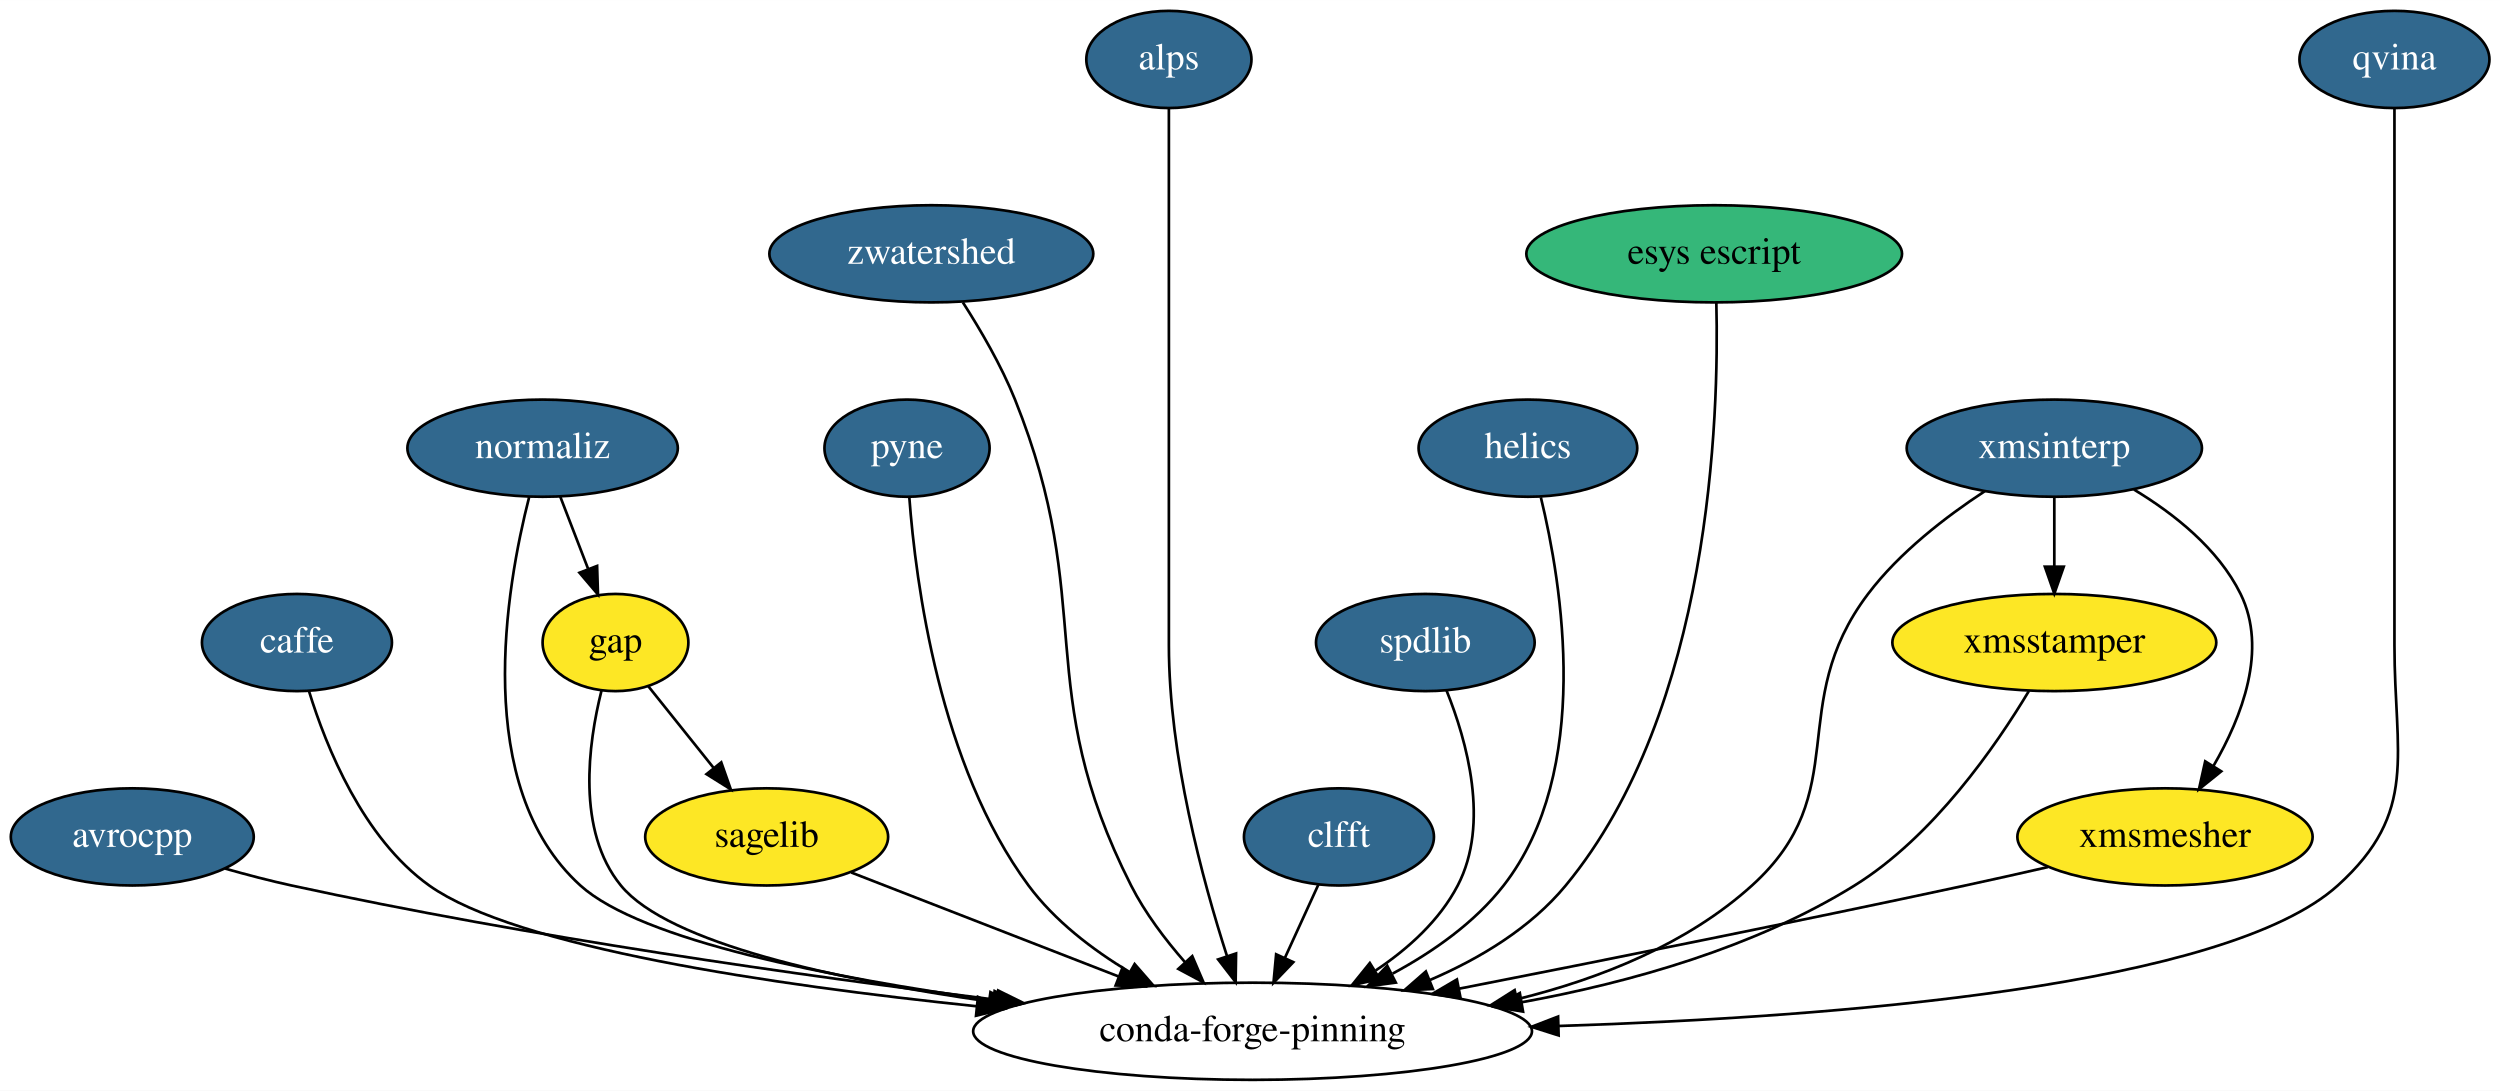
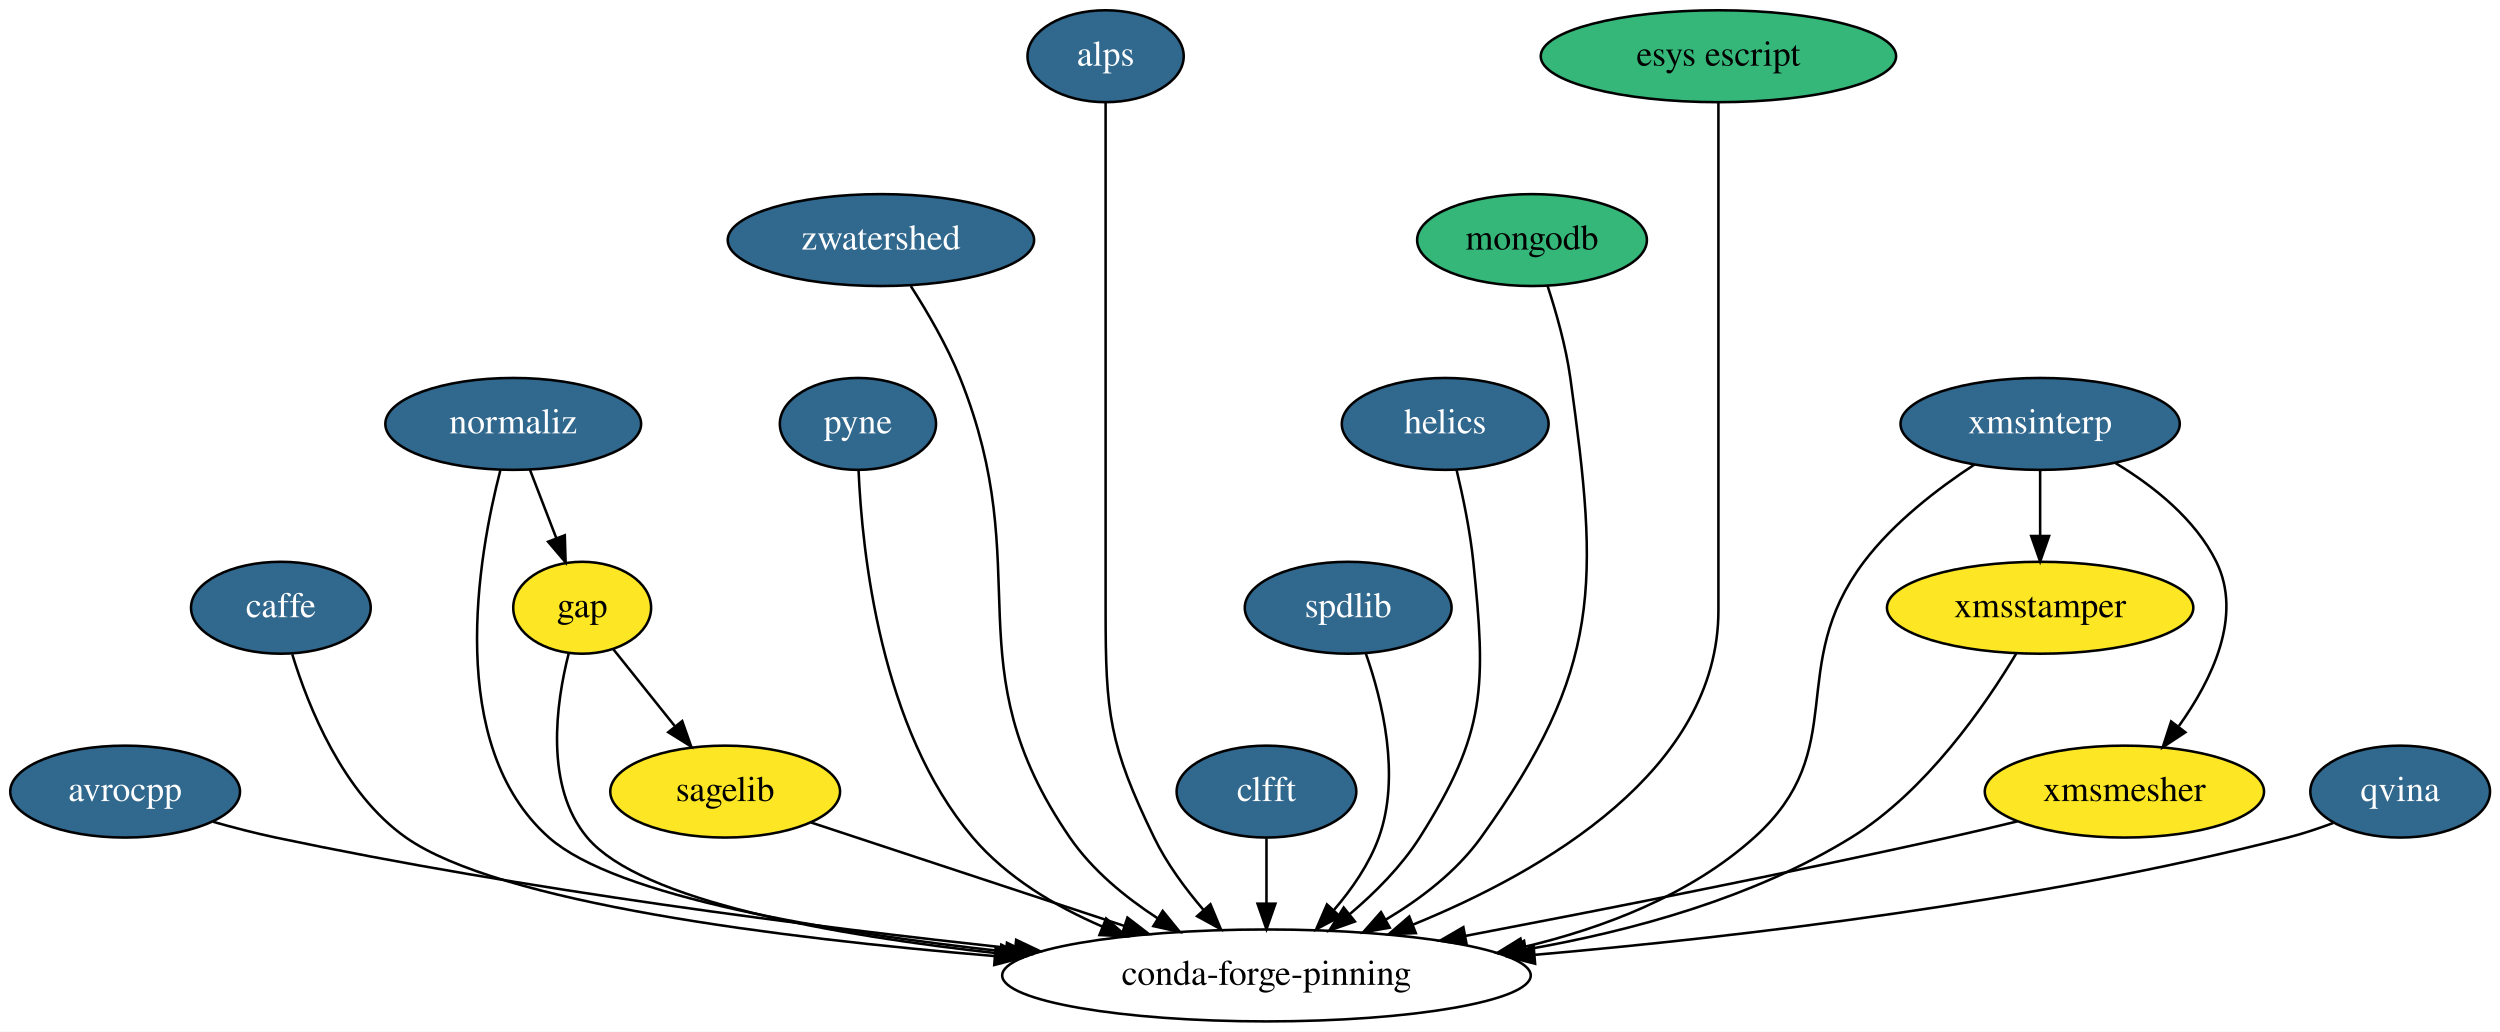
- <svg xmlns="http://www.w3.org/2000/svg" xmlns:xlink="http://www.w3.org/1999/xlink" width="926pt" height="404pt" viewBox="0.00 0.00 926.10 404.00">
+ <svg xmlns="http://www.w3.org/2000/svg" xmlns:xlink="http://www.w3.org/1999/xlink" width="979pt" height="404pt" viewBox="0.00 0.00 979.10 404.00">
  <g id="graph0" class="graph" transform="scale(1 1) rotate(0) translate(4 400)">
-     <polygon fill="white" stroke="transparent" points="-4,4 -4,-400 922.1,-400 922.1,4 -4,4" />
+     <polygon fill="white" stroke="transparent" points="-4,4 -4,-400 975.1,-400 975.1,4 -4,4" />
    <g id="node1" class="node">
      <g id="a_node1">
        <a xlink:href="https://github.com/conda-forge/avrocpp-feedstock/pull/8" xlink:title="avrocpp">
          <ellipse fill="#31688e" stroke="black" cx="45" cy="-90" rx="45" ry="18" />
          <text text-anchor="middle" x="45" y="-86.3" font-family="Times,serif" font-size="14.00" fill="white">avrocpp</text>
        </a>
      </g>
    </g>
    <g id="node2" class="node">
-       <ellipse fill="none" stroke="black" cx="460" cy="-18" rx="103.5" ry="18" />
-       <text text-anchor="middle" x="460" y="-14.3" font-family="Times,serif" font-size="14.00">conda-forge-pinning</text>
+       <ellipse fill="none" stroke="black" cx="492" cy="-18" rx="103.5" ry="18" />
+       <text text-anchor="middle" x="492" y="-14.3" font-family="Times,serif" font-size="14.00">conda-forge-pinning</text>
    </g>
    <g id="edge1" class="edge">
-       <path fill="none" stroke="black" d="M79.43,-78.25C87.45,-75.98 95.98,-73.74 104,-72 191.77,-52.91 293.21,-38.55 365.3,-29.62" />
-       <polygon fill="black" stroke="black" points="365.77,-33.09 375.27,-28.4 364.92,-26.14 365.77,-33.09" />
+       <path fill="none" stroke="black" d="M79.42,-78.18C87.43,-75.91 95.97,-73.7 104,-72 201.4,-51.43 314.32,-37.05 393.13,-28.51" />
+       <polygon fill="black" stroke="black" points="393.97,-31.94 403.54,-27.4 393.22,-24.98 393.97,-31.94" />
    </g>
    <g id="node3" class="node">
      <g id="a_node3">
        <a xlink:href="https://github.com/conda-forge/caffe-feedstock/pull/57" xlink:title="caffe">
          <ellipse fill="#31688e" stroke="black" cx="106" cy="-162" rx="35.19" ry="18" />
          <text text-anchor="middle" x="106" y="-158.3" font-family="Times,serif" font-size="14.00" fill="white">caffe</text>
        </a>
      </g>
    </g>
    <g id="edge2" class="edge">
-       <path fill="none" stroke="black" d="M110.5,-143.87C116.83,-123.34 130.45,-89.52 155,-72 187.03,-49.14 282.2,-35.09 357.81,-27.26" />
-       <polygon fill="black" stroke="black" points="358.27,-30.73 367.86,-26.24 357.56,-23.76 358.27,-30.73" />
+       <path fill="none" stroke="black" d="M110.45,-143.81C116.74,-123.21 130.31,-89.32 155,-72 191.4,-46.46 301.03,-32.65 385.46,-25.59" />
+       <polygon fill="black" stroke="black" points="385.95,-29.07 395.63,-24.77 385.38,-22.09 385.95,-29.07" />
    </g>
    <g id="node4" class="node">
      <g id="a_node4">
        <a xlink:href="https://github.com/conda-forge/gap-feedstock" xlink:title="gap">
          <ellipse fill="#fde725" stroke="black" cx="224" cy="-162" rx="27" ry="18" />
          <text text-anchor="middle" x="224" y="-158.3" font-family="Times,serif" font-size="14.00">gap</text>
        </a>
      </g>
    </g>
    <g id="edge3" class="edge">
-       <path fill="none" stroke="black" d="M218.81,-144.16C213.89,-124.53 209.47,-92.22 226,-72 243.56,-50.51 306.24,-37.04 362.31,-29.05" />
-       <polygon fill="black" stroke="black" points="362.9,-32.5 372.32,-27.67 361.94,-25.57 362.9,-32.5" />
+       <path fill="none" stroke="black" d="M218.72,-144.08C213.71,-124.38 209.21,-92.01 226,-72 246.88,-47.13 322.47,-33.67 387.75,-26.55" />
+       <polygon fill="black" stroke="black" points="388.14,-30.03 397.72,-25.5 387.41,-23.07 388.14,-30.03" />
    </g>
    <g id="node5" class="node">
      <g id="a_node5">
        <a xlink:href="https://github.com/conda-forge/sagelib-feedstock" xlink:title="sagelib">
          <ellipse fill="#fde725" stroke="black" cx="280" cy="-90" rx="45" ry="18" />
          <text text-anchor="middle" x="280" y="-86.3" font-family="Times,serif" font-size="14.00">sagelib</text>
        </a>
      </g>
    </g>
    <g id="edge4" class="edge">
      <path fill="none" stroke="black" d="M236.15,-145.81C243.19,-137.02 252.22,-125.73 260.25,-115.69" />
      <polygon fill="black" stroke="black" points="263.18,-117.62 266.7,-107.63 257.72,-113.25 263.18,-117.62" />
    </g>
    <g id="edge5" class="edge">
-       <path fill="none" stroke="black" d="M311.35,-76.81C338.65,-66.19 378.69,-50.62 410.33,-38.31" />
-       <polygon fill="black" stroke="black" points="411.81,-41.5 419.86,-34.61 409.27,-34.97 411.81,-41.5" />
+       <path fill="none" stroke="black" d="M313.59,-77.91C346.53,-67.03 397.33,-50.26 436.31,-37.39" />
+       <polygon fill="black" stroke="black" points="437.55,-40.66 445.95,-34.21 435.35,-34.02 437.55,-40.66" />
    </g>
    <g id="node6" class="node">
      <g id="a_node6">
        <a xlink:href="https://github.com/conda-forge/pyne-feedstock/pull/39" xlink:title="pyne">
          <ellipse fill="#31688e" stroke="black" cx="332" cy="-234" rx="30.59" ry="18" />
          <text text-anchor="middle" x="332" y="-230.3" font-family="Times,serif" font-size="14.00" fill="white">pyne</text>
        </a>
      </g>
    </g>
    <g id="edge6" class="edge">
-       <path fill="none" stroke="black" d="M332.85,-215.75C335.2,-184.24 344.01,-116.54 377,-72 386.68,-58.93 400.64,-48.25 414.35,-39.99" />
-       <polygon fill="black" stroke="black" points="416.31,-42.9 423.27,-34.92 412.85,-36.82 416.31,-42.9" />
+       <path fill="none" stroke="black" d="M332.25,-215.8C333.62,-183.77 340.86,-114.41 377,-72 390.3,-56.4 409.16,-45.13 427.78,-37.11" />
+       <polygon fill="black" stroke="black" points="429.2,-40.31 437.16,-33.32 426.58,-33.82 429.2,-40.31" />
    </g>
    <g id="node7" class="node">
      <g id="a_node7">
        <a xlink:href="https://github.com/conda-forge/zwatershed-feedstock/pull/15" xlink:title="zwatershed">
          <ellipse fill="#31688e" stroke="black" cx="341" cy="-306" rx="60" ry="18" />
          <text text-anchor="middle" x="341" y="-302.3" font-family="Times,serif" font-size="14.00" fill="white">zwatershed</text>
        </a>
      </g>
    </g>
    <g id="edge7" class="edge">
-       <path fill="none" stroke="black" d="M352.69,-288C359.17,-277.91 366.92,-264.66 372,-252 402.65,-175.67 377.81,-145.36 415,-72 420.13,-61.88 427.56,-52.05 434.9,-43.66" />
-       <polygon fill="black" stroke="black" points="437.66,-45.83 441.84,-36.09 432.5,-41.1 437.66,-45.83" />
+       <path fill="none" stroke="black" d="M352.69,-288C359.17,-277.91 366.92,-264.66 372,-252 402.65,-175.67 368.47,-139.83 415,-72 423.73,-59.28 436.59,-48.7 449.31,-40.42" />
+       <polygon fill="black" stroke="black" points="451.36,-43.27 458.05,-35.06 447.69,-37.31 451.36,-43.27" />
    </g>
    <g id="node8" class="node">
      <g id="a_node8">
        <a xlink:href="https://github.com/conda-forge/alps-feedstock/pull/30" xlink:title="alps">
          <ellipse fill="#31688e" stroke="black" cx="429" cy="-378" rx="30.59" ry="18" />
          <text text-anchor="middle" x="429" y="-374.3" font-family="Times,serif" font-size="14.00" fill="white">alps</text>
        </a>
      </g>
    </g>
    <g id="edge8" class="edge">
-       <path fill="none" stroke="black" d="M429,-359.95C429,-333.29 429,-280.11 429,-235 429,-235 429,-235 429,-161 429,-120.1 441.43,-74.06 450.55,-45.79" />
-       <polygon fill="black" stroke="black" points="453.89,-46.82 453.73,-36.22 447.25,-44.61 453.89,-46.82" />
+       <path fill="none" stroke="black" d="M429,-359.95C429,-333.29 429,-280.11 429,-235 429,-235 429,-235 429,-161 429,-120.55 430.35,-108.39 448,-72 452.9,-61.89 460.14,-52.06 467.33,-43.67" />
+       <polygon fill="black" stroke="black" points="470.05,-45.88 474.13,-36.1 464.84,-41.2 470.05,-45.88" />
    </g>
    <g id="node9" class="node">
      <g id="a_node9">
        <a xlink:href="https://github.com/conda-forge/clfft-feedstock/pull/10" xlink:title="clfft">
          <ellipse fill="#31688e" stroke="black" cx="492" cy="-90" rx="35.19" ry="18" />
          <text text-anchor="middle" x="492" y="-86.3" font-family="Times,serif" font-size="14.00" fill="white">clfft</text>
        </a>
      </g>
    </g>
    <g id="edge9" class="edge">
-       <path fill="none" stroke="black" d="M484.42,-72.41C480.69,-64.25 476.1,-54.22 471.92,-45.07" />
-       <polygon fill="black" stroke="black" points="475.09,-43.6 467.75,-35.96 468.73,-46.51 475.09,-43.6" />
+       <path fill="none" stroke="black" d="M492,-71.7C492,-63.98 492,-54.71 492,-46.11" />
+       <polygon fill="black" stroke="black" points="495.5,-46.1 492,-36.1 488.5,-46.1 495.5,-46.1" />
    </g>
    <g id="node10" class="node">
      <g id="a_node10">
        <a xlink:href="https://github.com/conda-forge/spdlib-feedstock/pull/16" xlink:title="spdlib">
          <ellipse fill="#31688e" stroke="black" cx="524" cy="-162" rx="40.5" ry="18" />
          <text text-anchor="middle" x="524" y="-158.3" font-family="Times,serif" font-size="14.00" fill="white">spdlib</text>
        </a>
      </g>
    </g>
    <g id="edge10" class="edge">
-       <path fill="none" stroke="black" d="M531.85,-144.24C539.37,-125.56 547.97,-94.95 536,-72 529.23,-59.03 517.69,-48.59 505.61,-40.52" />
-       <polygon fill="black" stroke="black" points="507.12,-37.34 496.78,-35.05 503.44,-43.29 507.12,-37.34" />
+       <path fill="none" stroke="black" d="M530.9,-144.1C537.32,-125.81 544.68,-96.05 536,-72 532.25,-61.6 525.46,-51.8 518.33,-43.52" />
+       <polygon fill="black" stroke="black" points="520.83,-41.06 511.47,-36.08 515.68,-45.81 520.83,-41.06" />
    </g>
    <g id="node11" class="node">
      <g id="a_node11">
        <a xlink:href="https://github.com/conda-forge/helics-feedstock/pull/18" xlink:title="helics">
          <ellipse fill="#31688e" stroke="black" cx="562" cy="-234" rx="40.5" ry="18" />
          <text text-anchor="middle" x="562" y="-230.3" font-family="Times,serif" font-size="14.00" fill="white">helics</text>
        </a>
      </g>
    </g>
    <g id="edge11" class="edge">
-       <path fill="none" stroke="black" d="M566.79,-215.79C574.58,-183.76 586.03,-114.4 553,-72 542.31,-58.28 527.01,-47.51 511.9,-39.37" />
-       <polygon fill="black" stroke="black" points="513.06,-36.03 502.56,-34.63 509.89,-42.27 513.06,-36.03" />
+       <path fill="none" stroke="black" d="M566.46,-215.95C568.94,-205.63 571.75,-192.15 573,-180 577.99,-131.36 578.2,-113.29 552,-72 544.83,-60.7 534.57,-50.41 524.55,-41.96" />
+       <polygon fill="black" stroke="black" points="526.63,-39.13 516.64,-35.59 522.24,-44.59 526.63,-39.13" />
    </g>
    <g id="node12" class="node">
      <g id="a_node12">
+         <a xlink:href="https://github.com/conda-forge/mongodb-feedstock" xlink:title="mongodb">
+           <ellipse fill="#35b779" stroke="black" cx="596" cy="-306" rx="45" ry="18" />
+           <text text-anchor="middle" x="596" y="-302.3" font-family="Times,serif" font-size="14.00">mongodb</text>
+         </a>
+       </g>
+     </g>
+     <g id="edge12" class="edge">
+       <path fill="none" stroke="black" d="M602.08,-288.07C605.45,-277.79 609.29,-264.31 611,-252 622.2,-171.28 623.56,-138.18 576,-72 566.51,-58.79 552.6,-48.12 538.83,-39.91" />
+       <polygon fill="black" stroke="black" points="540.28,-36.71 529.84,-34.87 536.85,-42.81 540.28,-36.71" />
+     </g>
+     <g id="node13" class="node">
+       <g id="a_node13">
        <a xlink:href="https://github.com/conda-forge/normaliz-feedstock/pull/19" xlink:title="normaliz">
          <ellipse fill="#31688e" stroke="black" cx="197" cy="-234" rx="50.09" ry="18" />
          <text text-anchor="middle" x="197" y="-230.3" font-family="Times,serif" font-size="14.00" fill="white">normaliz</text>
        </a>
      </g>
    </g>
-     <g id="edge12" class="edge">
-       <path fill="none" stroke="black" d="M192.03,-215.93C183.48,-182.53 170.54,-108.62 211,-72 233.54,-51.6 303.78,-37.81 363.93,-29.43" />
-       <polygon fill="black" stroke="black" points="364.44,-32.89 373.88,-28.08 363.5,-25.96 364.44,-32.89" />
-     </g>
    <g id="edge13" class="edge">
+       <path fill="none" stroke="black" d="M191.96,-215.85C183.28,-182.3 170.12,-108.15 211,-72 237.36,-48.69 320.71,-34.94 389.84,-27.32" />
+       <polygon fill="black" stroke="black" points="390.36,-30.78 399.93,-26.23 389.61,-23.82 390.36,-30.78" />
+     </g>
+     <g id="edge14" class="edge">
      <path fill="none" stroke="black" d="M203.54,-216.05C206.62,-208.06 210.37,-198.33 213.82,-189.4" />
      <polygon fill="black" stroke="black" points="217.19,-190.38 217.52,-179.79 210.66,-187.86 217.19,-190.38" />
    </g>
-     <g id="node13" class="node">
-       <g id="a_node13">
-         <a xlink:href="https://github.com/conda-forge/esys-escript-feedstock" xlink:title="esys escript">
-           <ellipse fill="#35b779" stroke="black" cx="631" cy="-306" rx="69.59" ry="18" />
-           <text text-anchor="middle" x="631" y="-302.3" font-family="Times,serif" font-size="14.00">esys escript</text>
-         </a>
-       </g>
-     </g>
-     <g id="edge14" class="edge">
-       <path fill="none" stroke="black" d="M631.8,-287.85C632.85,-245.98 629.86,-137.22 576,-72 562.97,-56.23 544.24,-44.94 525.62,-36.95" />
-       <polygon fill="black" stroke="black" points="526.8,-33.65 516.21,-33.17 524.19,-40.15 526.8,-33.65" />
-     </g>
    <g id="node14" class="node">
      <g id="a_node14">
-         <a xlink:href="https://github.com/conda-forge/xmsinterp-feedstock/pull/6" xlink:title="xmsinterp">
-           <ellipse fill="#31688e" stroke="black" cx="757" cy="-234" rx="54.69" ry="18" />
-           <text text-anchor="middle" x="757" y="-230.3" font-family="Times,serif" font-size="14.00" fill="white">xmsinterp</text>
+         <a xlink:href="https://github.com/conda-forge/esys-escript-feedstock" xlink:title="esys escript">
+           <ellipse fill="#35b779" stroke="black" cx="669" cy="-378" rx="69.59" ry="18" />
+           <text text-anchor="middle" x="669" y="-374.3" font-family="Times,serif" font-size="14.00">esys escript</text>
        </a>
      </g>
    </g>
    <g id="edge15" class="edge">
-       <path fill="none" stroke="black" d="M731.25,-218.07C716.91,-208.67 699.66,-195.42 688,-180 656.84,-138.79 683.31,-106.66 645,-72 621.08,-50.36 588.89,-37.5 558.07,-29.88" />
-       <polygon fill="black" stroke="black" points="558.65,-26.42 548.12,-27.59 557.08,-33.25 558.65,-26.42" />
+       <path fill="none" stroke="black" d="M669,-359.95C669,-333.29 669,-280.11 669,-235 669,-235 669,-235 669,-161 669,-98.51 601.04,-58.94 549.34,-37.88" />
+       <polygon fill="black" stroke="black" points="550.49,-34.57 539.9,-34.16 547.92,-41.08 550.49,-34.57" />
    </g>
    <g id="node15" class="node">
      <g id="a_node15">
-         <a xlink:href="https://github.com/conda-forge/xmsstamper-feedstock" xlink:title="xmsstamper">
-           <ellipse fill="#fde725" stroke="black" cx="757" cy="-162" rx="60" ry="18" />
-           <text text-anchor="middle" x="757" y="-158.3" font-family="Times,serif" font-size="14.00">xmsstamper</text>
+         <a xlink:href="https://github.com/conda-forge/xmsinterp-feedstock/pull/6" xlink:title="xmsinterp">
+           <ellipse fill="#31688e" stroke="black" cx="795" cy="-234" rx="54.69" ry="18" />
+           <text text-anchor="middle" x="795" y="-230.3" font-family="Times,serif" font-size="14.00" fill="white">xmsinterp</text>
        </a>
      </g>
    </g>
    <g id="edge16" class="edge">
-       <path fill="none" stroke="black" d="M757,-215.7C757,-207.98 757,-198.71 757,-190.11" />
-       <polygon fill="black" stroke="black" points="760.5,-190.1 757,-180.1 753.5,-190.1 760.5,-190.1" />
+       <path fill="none" stroke="black" d="M769.25,-218.07C754.91,-208.67 737.66,-195.42 726,-180 694.84,-138.79 721.45,-106.5 683,-72 658.05,-49.61 624.42,-36.59 592.35,-29.04" />
+       <polygon fill="black" stroke="black" points="592.97,-25.6 582.45,-26.87 591.47,-32.43 592.97,-25.6" />
    </g>
    <g id="node16" class="node">
      <g id="a_node16">
-         <a xlink:href="https://github.com/conda-forge/xmsmesher-feedstock" xlink:title="xmsmesher">
-           <ellipse fill="#fde725" stroke="black" cx="798" cy="-90" rx="54.69" ry="18" />
-           <text text-anchor="middle" x="798" y="-86.3" font-family="Times,serif" font-size="14.00">xmsmesher</text>
+         <a xlink:href="https://github.com/conda-forge/xmsstamper-feedstock" xlink:title="xmsstamper">
+           <ellipse fill="#fde725" stroke="black" cx="795" cy="-162" rx="60" ry="18" />
+           <text text-anchor="middle" x="795" y="-158.3" font-family="Times,serif" font-size="14.00">xmsstamper</text>
        </a>
      </g>
    </g>
    <g id="edge17" class="edge">
-       <path fill="none" stroke="black" d="M786.51,-218.66C801.27,-209.76 817.72,-196.8 826,-180 836.11,-159.49 826.56,-134.54 815.95,-116.28" />
-       <polygon fill="black" stroke="black" points="818.84,-114.29 810.58,-107.65 812.89,-117.99 818.84,-114.29" />
-     </g>
-     <g id="edge18" class="edge">
-       <path fill="none" stroke="black" d="M747.6,-144.07C735.41,-123.74 712.2,-90.11 683,-72 646.14,-49.13 600.23,-36.13 559.67,-28.74" />
-       <polygon fill="black" stroke="black" points="560.2,-25.28 549.75,-27.02 559.01,-32.17 560.2,-25.28" />
-     </g>
-     <g id="edge19" class="edge">
-       <path fill="none" stroke="black" d="M754.61,-78.82C744.57,-76.52 733.92,-74.14 724,-72 660.99,-58.44 589.28,-44.11 536.52,-33.78" />
-       <polygon fill="black" stroke="black" points="537.05,-30.32 526.56,-31.83 535.7,-37.19 537.05,-30.32" />
+       <path fill="none" stroke="black" d="M795,-215.7C795,-207.98 795,-198.71 795,-190.11" />
+       <polygon fill="black" stroke="black" points="798.5,-190.1 795,-180.1 791.5,-190.1 798.5,-190.1" />
    </g>
    <g id="node17" class="node">
      <g id="a_node17">
+         <a xlink:href="https://github.com/conda-forge/xmsmesher-feedstock" xlink:title="xmsmesher">
+           <ellipse fill="#fde725" stroke="black" cx="828" cy="-90" rx="54.69" ry="18" />
+           <text text-anchor="middle" x="828" y="-86.3" font-family="Times,serif" font-size="14.00">xmsmesher</text>
+         </a>
+       </g>
+     </g>
+     <g id="edge18" class="edge">
+       <path fill="none" stroke="black" d="M824.51,-218.66C839.27,-209.76 855.72,-196.8 864,-180 874.45,-158.8 862.28,-133.78 849.34,-115.68" />
+       <polygon fill="black" stroke="black" points="851.87,-113.22 843.02,-107.39 846.3,-117.47 851.87,-113.22" />
+     </g>
+     <g id="edge19" class="edge">
+       <path fill="none" stroke="black" d="M785.62,-144.04C773.44,-123.68 750.25,-90.03 721,-72 682.89,-48.51 635.39,-35.42 593.54,-28.13" />
+       <polygon fill="black" stroke="black" points="594.03,-24.67 583.59,-26.49 592.89,-31.57 594.03,-24.67" />
+     </g>
+     <g id="edge20" class="edge">
+       <path fill="none" stroke="black" d="M786.11,-78.35C777.18,-76.18 767.79,-73.95 759,-72 695.62,-57.91 623.36,-43.68 570.01,-33.51" />
+       <polygon fill="black" stroke="black" points="570.42,-30.03 559.94,-31.6 569.11,-36.91 570.42,-30.03" />
+     </g>
+     <g id="node18" class="node">
+       <g id="a_node18">
        <a xlink:href="https://github.com/conda-forge/qvina-feedstock/pull/3" xlink:title="qvina">
-           <ellipse fill="#31688e" stroke="black" cx="883" cy="-378" rx="35.19" ry="18" />
-           <text text-anchor="middle" x="883" y="-374.3" font-family="Times,serif" font-size="14.00" fill="white">qvina</text>
-         </a>
-       </g>
-     </g>
-     <g id="edge20" class="edge">
-       <path fill="none" stroke="black" d="M883,-359.95C883,-333.29 883,-280.11 883,-235 883,-235 883,-235 883,-161 883,-120.36 892.15,-99.26 862,-72 820.75,-34.71 677.31,-23.26 573.52,-19.96" />
-       <polygon fill="black" stroke="black" points="573.38,-16.45 563.28,-19.65 573.18,-23.45 573.38,-16.45" />
+           <ellipse fill="#31688e" stroke="black" cx="936" cy="-90" rx="35.19" ry="18" />
+           <text text-anchor="middle" x="936" y="-86.3" font-family="Times,serif" font-size="14.00" fill="white">qvina</text>
+         </a>
+       </g>
+     </g>
+     <g id="edge21" class="edge">
+       <path fill="none" stroke="black" d="M909.81,-77.72C904.02,-75.55 897.87,-73.5 892,-72 793.72,-46.88 678.64,-33.22 597.21,-26.09" />
+       <polygon fill="black" stroke="black" points="597.21,-22.58 586.95,-25.22 596.62,-29.56 597.21,-22.58" />
    </g>
  </g>
</svg>
